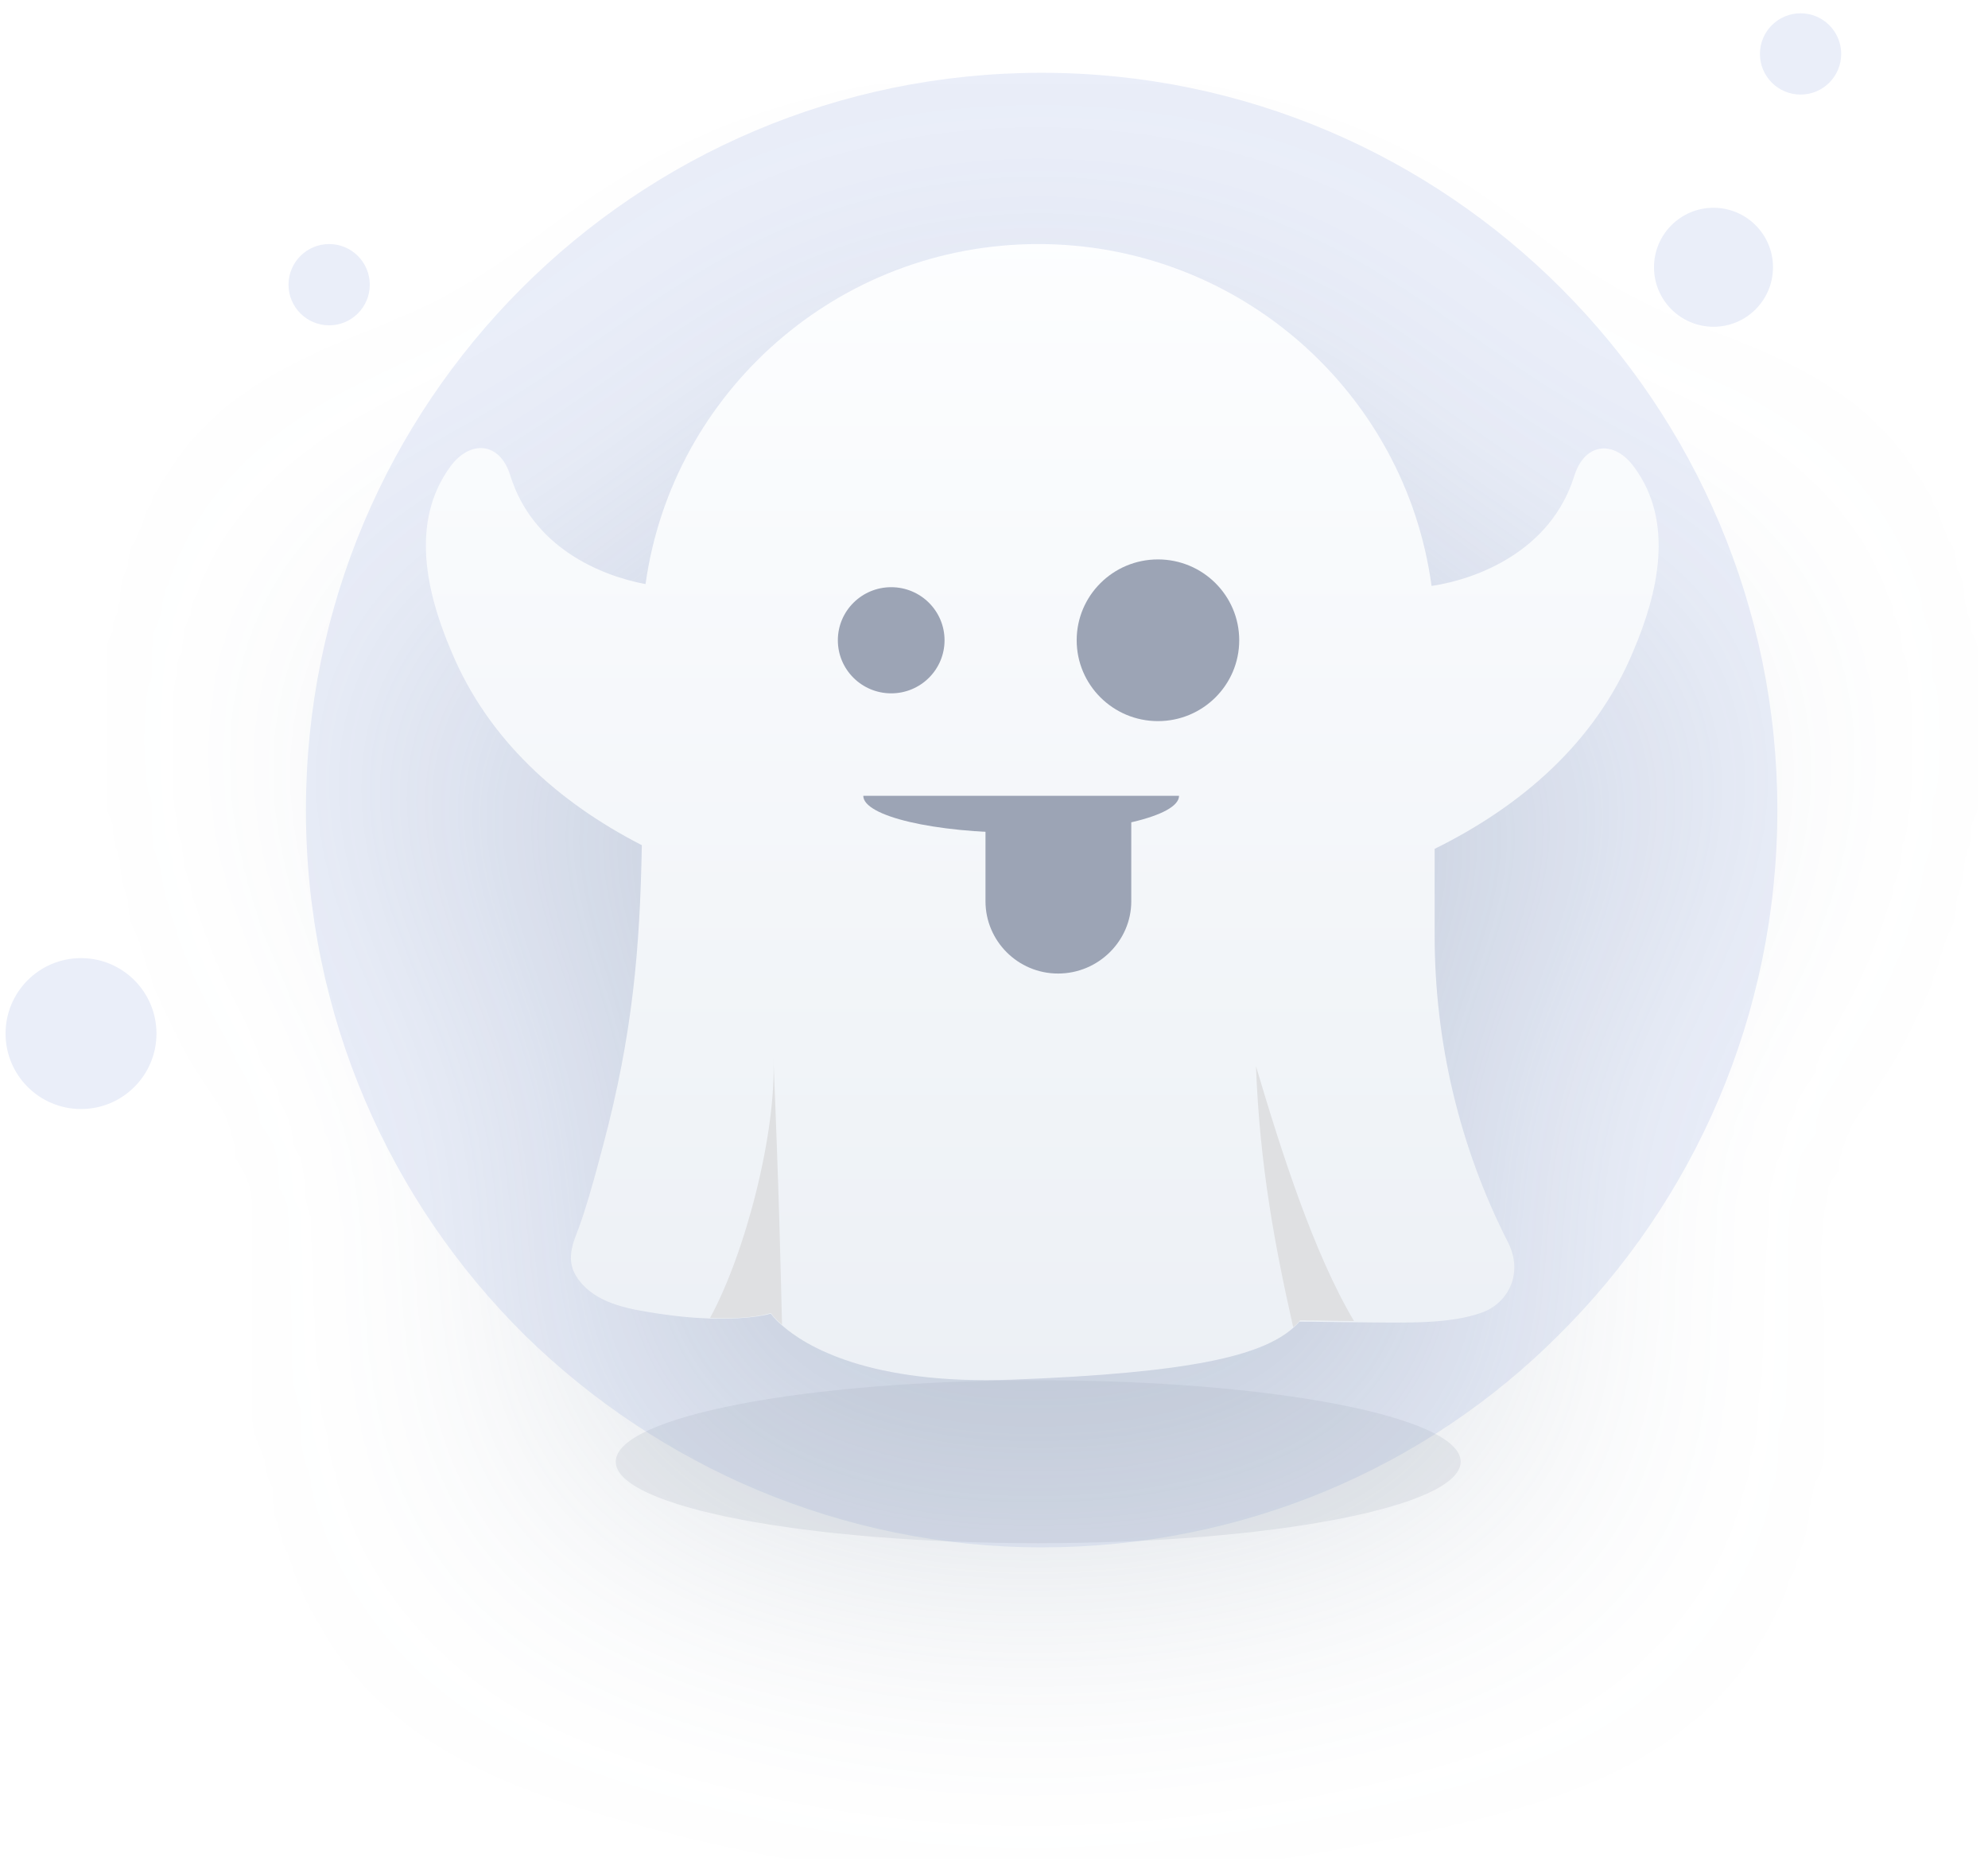
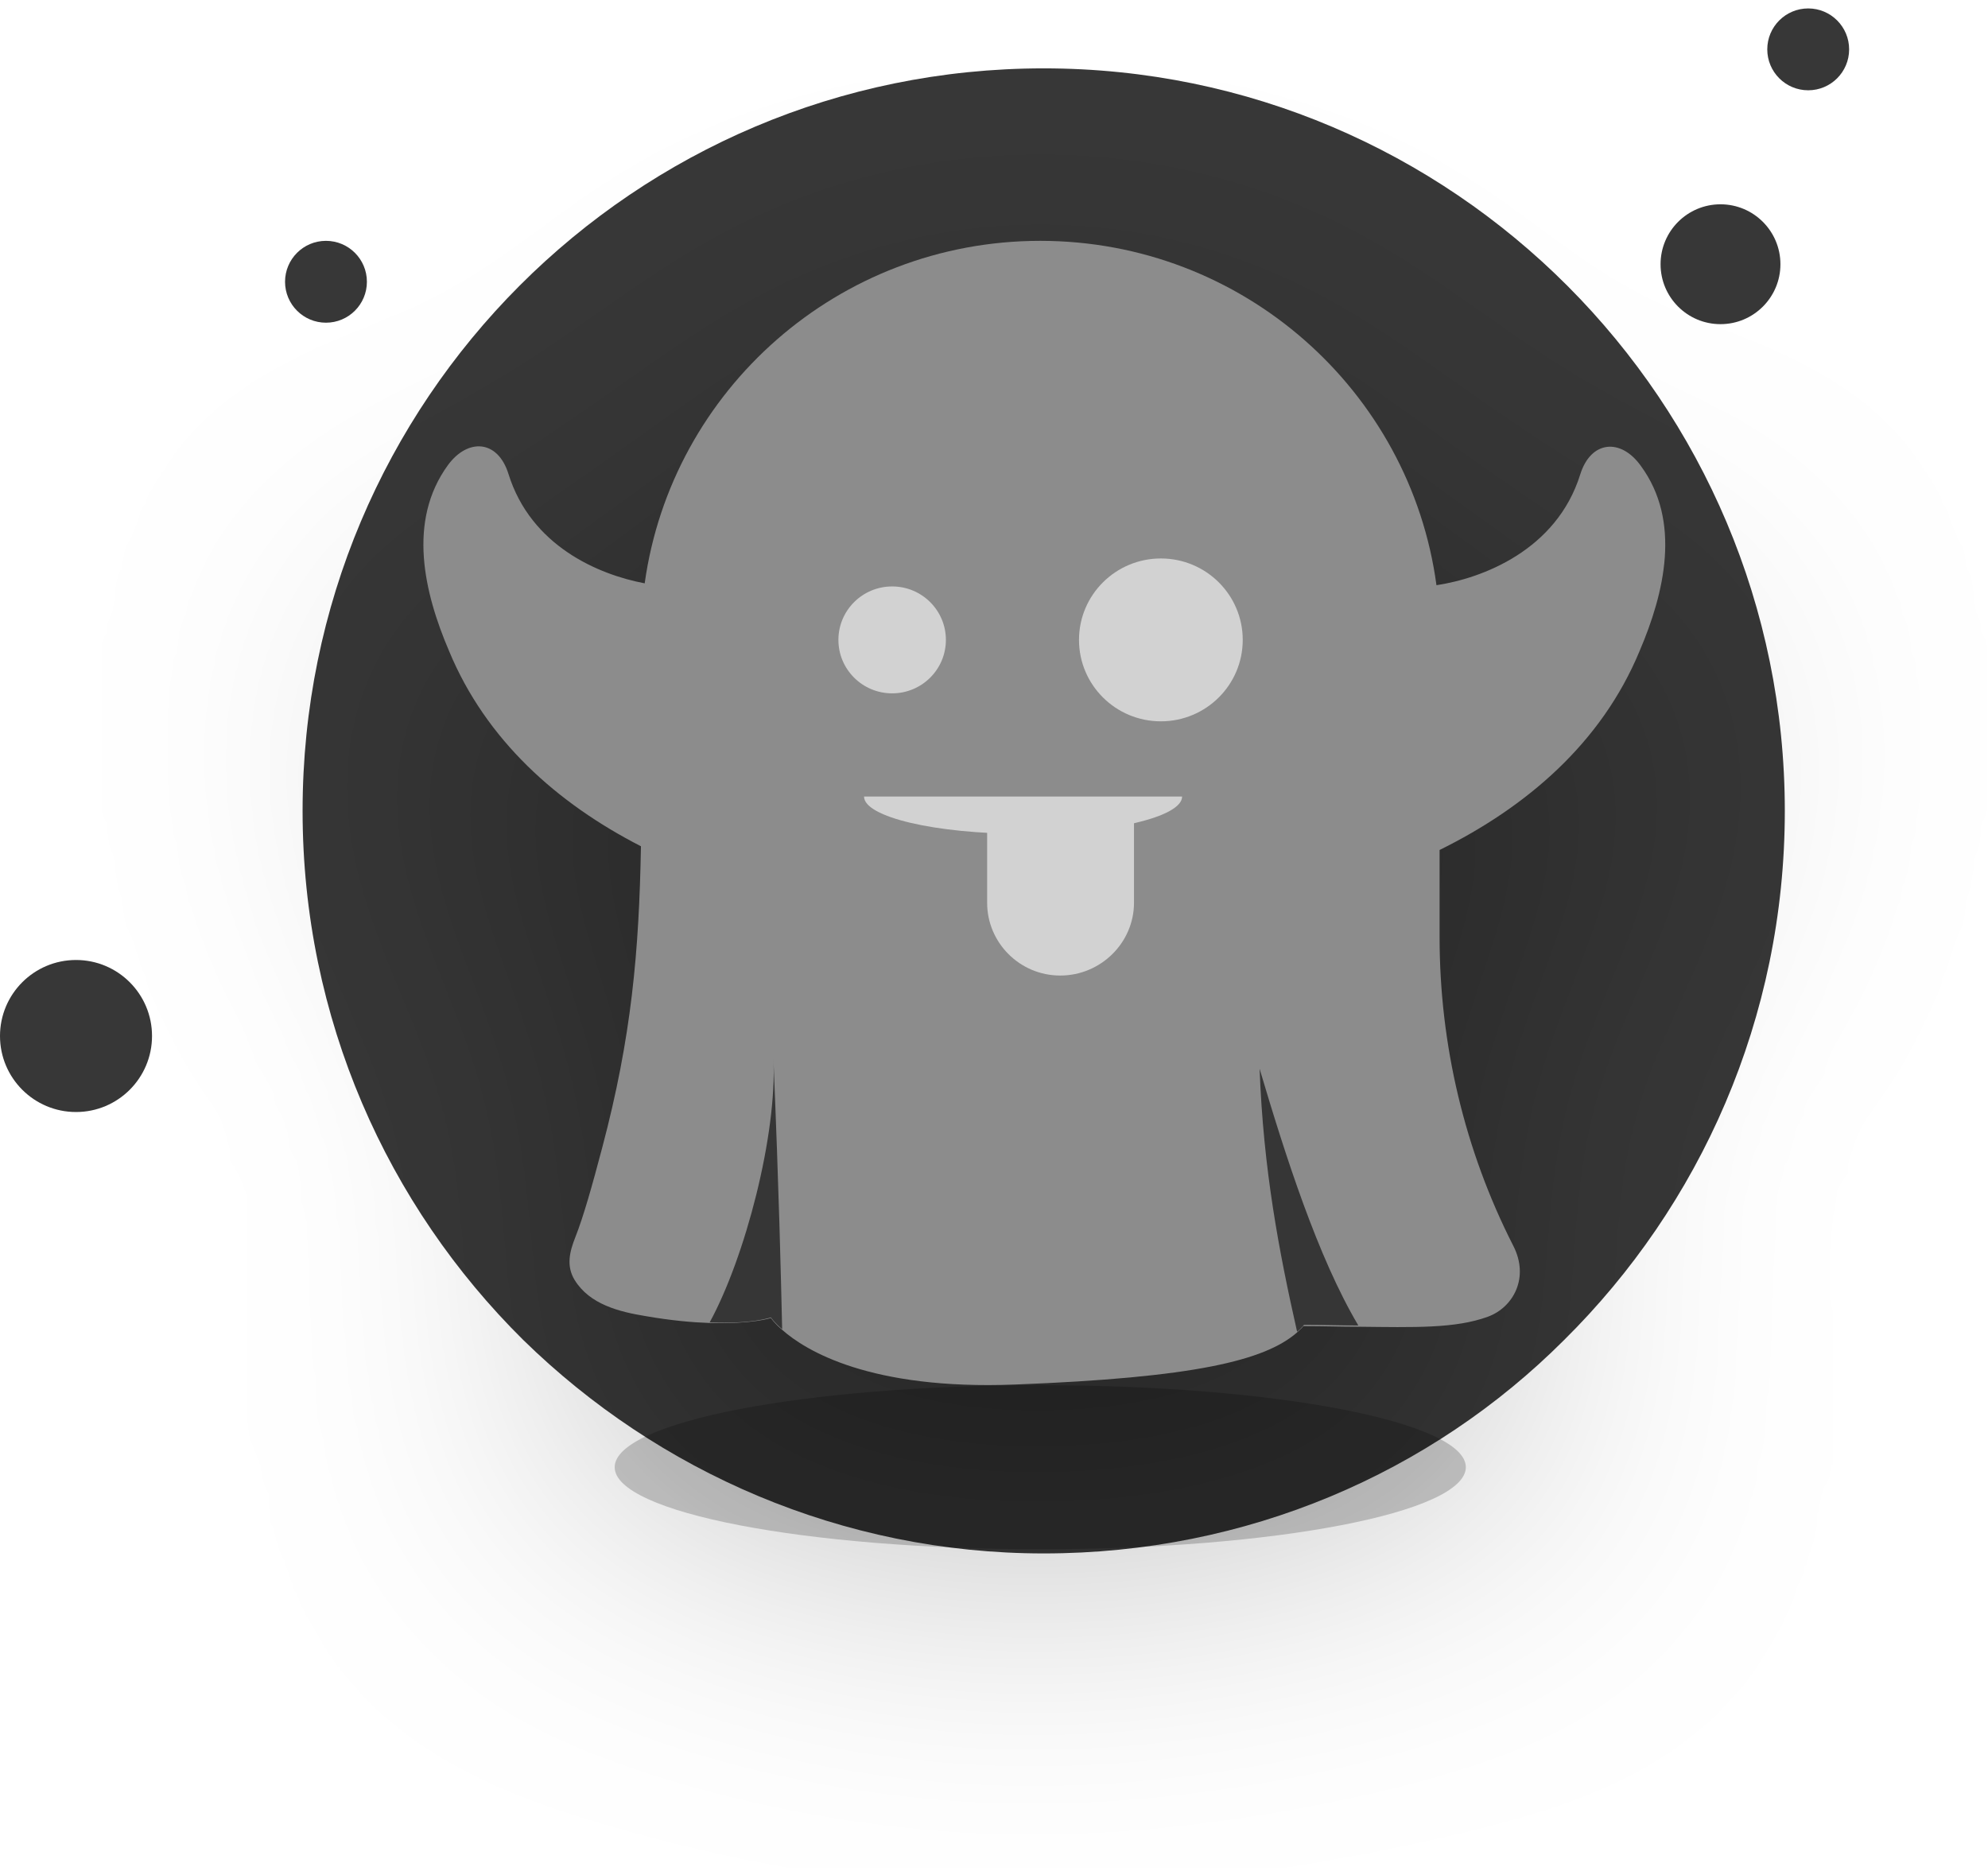
- <svg xmlns="http://www.w3.org/2000/svg" width="137" height="129" viewBox="0 0 137 129" fill="none">
-   <path d="M122.483 55.816C122.483 70.016 116.683 82.816 107.383 92.016C98.283 101.116 85.683 106.616 71.783 106.616C57.983 106.616 45.383 101.016 36.183 92.016C26.883 82.816 21.083 70.016 21.083 55.816C21.083 27.715 43.783 5.016 71.783 5.016C99.783 5.016 122.483 27.816 122.483 55.816Z" fill="#EAEEF9" />
-   <path d="M118.083 22.515C120.348 22.515 122.183 20.68 122.183 18.416C122.183 16.151 120.348 14.316 118.083 14.316C115.819 14.316 113.983 16.151 113.983 18.416C113.983 20.68 115.819 22.515 118.083 22.515Z" fill="#EAEEF9" />
-   <path d="M124.083 6.516C125.63 6.516 126.883 5.262 126.883 3.716C126.883 2.169 125.63 0.916 124.083 0.916C122.537 0.916 121.283 2.169 121.283 3.716C121.283 5.262 122.537 6.516 124.083 6.516Z" fill="#EAEEF9" />
-   <path d="M22.683 22.416C24.23 22.416 25.483 21.162 25.483 19.616C25.483 18.069 24.23 16.816 22.683 16.816C21.137 16.816 19.883 18.069 19.883 19.616C19.883 21.162 21.137 22.416 22.683 22.416Z" fill="#EAEEF9" />
-   <path d="M5.583 76.415C8.455 76.415 10.783 74.087 10.783 71.216C10.783 68.344 8.455 66.016 5.583 66.016C2.711 66.016 0.383 68.344 0.383 71.216C0.383 74.087 2.711 76.415 5.583 76.415Z" fill="#EAEEF9" />
+ <svg xmlns="http://www.w3.org/2000/svg" width="136" height="128" viewBox="0 0 136 128" fill="none">
+   <path d="M122.1 55.477C122.1 69.677 116.3 82.477 107 91.677C97.9 100.777 85.3 106.277 71.4 106.277C57.6 106.277 45 100.677 35.8 91.677C26.5 82.477 20.7 69.677 20.7 55.477C20.7 27.377 43.4 4.677 71.4 4.677C99.4 4.677 122.1 27.477 122.1 55.477Z" fill="#373737" />
+   <path d="M117.7 22.177C119.964 22.177 121.8 20.342 121.8 18.077C121.8 15.813 119.964 13.977 117.7 13.977C115.436 13.977 113.6 15.813 113.6 18.077C113.6 20.342 115.436 22.177 117.7 22.177Z" fill="#373737" />
+   <path d="M123.7 6.177C125.246 6.177 126.5 4.924 126.5 3.377C126.5 1.831 125.246 0.577 123.7 0.577C122.154 0.577 120.9 1.831 120.9 3.377C120.9 4.924 122.154 6.177 123.7 6.177Z" fill="#373737" />
+   <path d="M22.3 22.077C23.846 22.077 25.1 20.824 25.1 19.277C25.1 17.731 23.846 16.477 22.3 16.477C20.754 16.477 19.5 17.731 19.5 19.277C19.5 20.824 20.754 22.077 22.3 22.077Z" fill="#373737" />
+   <path d="M5.2 76.078C8.072 76.078 10.4 73.749 10.4 70.877C10.4 68.006 8.072 65.677 5.2 65.677C2.328 65.677 0 68.006 0 70.877C0 73.749 2.328 76.078 5.2 76.078Z" fill="#373737" />
  <g filter="url(#filter0_d)">
-     <path d="M112.632 32.209C111.264 30.296 109.212 30.466 108.485 32.805C106.861 37.993 101.773 39.906 98.653 40.374C96.857 27.064 85.4 16.816 71.548 16.816C57.74 16.816 46.325 27.021 44.487 40.246C41.323 39.651 36.706 37.695 35.167 32.762C34.44 30.423 32.388 30.296 31.02 32.167C28.241 35.994 29.396 40.884 31.106 44.882C33.628 50.962 38.502 55.3 44.23 58.234C44.102 65.421 43.589 71.289 41.58 78.858C40.896 81.452 40.297 83.579 39.742 84.982C39.357 85.96 39.1 86.938 39.699 87.916C40.725 89.575 42.734 90.085 44.572 90.382C46.282 90.68 47.736 90.808 48.933 90.85C51.84 90.935 53.123 90.51 53.123 90.51C53.123 90.51 53.336 90.85 53.892 91.318C55.474 92.721 59.877 95.443 69.796 95.06C82.151 94.592 86.896 93.402 89.076 91.531C89.247 91.361 89.418 91.233 89.547 91.063C90.915 91.063 92.154 91.105 93.266 91.105C97.156 91.148 99.935 91.233 102.158 90.425C103.911 89.787 105.022 87.746 103.911 85.577C100.576 79.028 98.866 71.799 98.866 64.443V58.489C104.809 55.555 109.939 51.175 112.547 44.882C114.257 40.884 115.411 35.994 112.632 32.209Z" fill="url(#paint0_linear)" />
+     <path d="M112.249 31.871C110.881 29.958 108.829 30.128 108.102 32.467C106.477 37.655 101.39 39.568 98.269 40.036C96.474 26.726 85.016 16.477 71.165 16.477C57.356 16.477 45.942 26.683 44.104 39.908C40.94 39.313 36.323 37.357 34.784 32.424C34.057 30.085 32.005 29.958 30.637 31.829C27.858 35.656 29.012 40.546 30.723 44.544C33.245 50.624 38.118 54.962 43.847 57.896C43.719 65.083 43.206 70.951 41.197 78.52C40.513 81.114 39.914 83.241 39.358 84.644C38.973 85.622 38.717 86.6 39.316 87.578C40.342 89.237 42.351 89.747 44.189 90.044C45.899 90.342 47.353 90.47 48.55 90.512C51.457 90.597 52.739 90.172 52.739 90.172C52.739 90.172 52.953 90.512 53.509 90.98C55.091 92.383 59.494 95.105 69.412 94.722C81.767 94.254 86.513 93.064 88.693 91.193C88.864 91.022 89.035 90.895 89.163 90.725C90.531 90.725 91.771 90.767 92.883 90.767C96.773 90.81 99.552 90.895 101.775 90.087C103.528 89.449 104.639 87.408 103.528 85.239C100.193 78.691 98.483 71.461 98.483 64.105V58.151C104.425 55.217 109.556 50.837 112.163 44.544C113.873 40.546 115.028 35.656 112.249 31.871Z" fill="url(#paint0_linear)" />
  </g>
-   <path d="M93.308 91.02C92.154 91.02 90.914 90.978 89.589 90.978C89.46 91.148 89.29 91.318 89.118 91.445C87.879 85.96 86.81 80.347 86.553 73.458C88.306 79.369 90.529 86.343 93.308 91.02Z" fill="#DFE0E2" />
-   <path d="M53.892 91.275C53.336 90.808 53.122 90.467 53.122 90.467C53.122 90.467 51.84 90.935 48.932 90.808C51.369 86.343 53.55 77.965 53.293 72.777C53.678 81.92 53.806 87.661 53.892 91.275Z" fill="#DFE0E2" />
-   <path d="M61.416 47.773C63.446 47.773 65.092 46.136 65.092 44.116C65.092 42.096 63.446 40.459 61.416 40.459C59.385 40.459 57.739 42.096 57.739 44.116C57.739 46.136 59.385 47.773 61.416 47.773Z" fill="#9CA4B5" />
-   <path d="M79.799 49.687C82.892 49.687 85.399 47.193 85.399 44.116C85.399 41.039 82.892 38.545 79.799 38.545C76.706 38.545 74.198 41.039 74.198 44.116C74.198 47.193 76.706 49.687 79.799 49.687Z" fill="#9CA4B5" />
-   <path d="M81.252 54.832C81.252 56.235 76.379 57.383 70.394 57.383C64.366 57.383 59.492 56.235 59.492 54.832H81.252Z" fill="#9CA4B5" />
-   <path d="M72.916 67.079C70.137 67.079 67.914 64.825 67.914 62.104V56.15H77.96V62.104C77.96 64.825 75.695 67.079 72.916 67.079Z" fill="#9CA4B5" />
-   <path opacity="0.2" d="M71.548 106.329C87.627 106.329 100.661 103.816 100.661 100.716C100.661 97.616 87.627 95.103 71.548 95.103C55.469 95.103 42.434 97.616 42.434 100.716C42.434 103.816 55.469 106.329 71.548 106.329Z" fill="#A0A9BA" />
+   <path d="M92.925 90.682C91.77 90.682 90.531 90.64 89.205 90.64C89.077 90.81 88.906 90.98 88.735 91.107C87.495 85.622 86.426 80.009 86.17 73.12C87.923 79.031 90.146 86.004 92.925 90.682Z" fill="#363636" />
+   <path d="M53.508 90.938C52.953 90.47 52.739 90.129 52.739 90.129C52.739 90.129 51.456 90.597 48.549 90.47C50.986 86.005 53.166 77.627 52.91 72.439C53.295 81.582 53.423 87.323 53.508 90.938Z" fill="#363636" />
+   <path d="M61.033 47.435C63.063 47.435 64.709 45.798 64.709 43.778C64.709 41.758 63.063 40.121 61.033 40.121C59.002 40.121 57.356 41.758 57.356 43.778C57.356 45.798 59.002 47.435 61.033 47.435Z" fill="#d2d2d2" />
+   <path d="M79.415 49.349C82.508 49.349 85.016 46.855 85.016 43.778C85.016 40.701 82.508 38.207 79.415 38.207C76.322 38.207 73.815 40.701 73.815 43.778C73.815 46.855 76.322 49.349 79.415 49.349Z" fill="#d2d2d2" />
+   <path d="M80.869 54.494C80.869 55.897 75.996 57.046 70.01 57.046C63.983 57.046 59.109 55.897 59.109 54.494H80.869Z" fill="#d2d2d2" />
+   <path d="M72.533 66.741C69.754 66.741 67.531 64.487 67.531 61.766V55.812H77.577V61.766C77.577 64.487 75.311 66.741 72.533 66.741Z" fill="#d2d2d2" />
+   <path opacity="0.2" d="M71.164 105.991C87.243 105.991 100.278 103.478 100.278 100.378C100.278 97.278 87.243 94.765 71.164 94.765C55.085 94.765 42.051 97.278 42.051 100.378C42.051 103.478 55.085 105.991 71.164 105.991Z" fill="black" />
  <defs>
-     <filter id="filter0_d" x="7.349" y="5.816" width="128.955" height="122.281" filterUnits="userSpaceOnUse" color-interpolation-filters="sRGB">
+     <filter id="filter0_d" x="6.965" y="5.478" width="128.955" height="122.281" filterUnits="userSpaceOnUse" color-interpolation-filters="sRGB">
      <feFlood flood-opacity="0" result="BackgroundImageFix" />
-       <feColorMatrix in="SourceAlpha" type="matrix" values="0 0 0 0 0 0 0 0 0 0 0 0 0 0 0 0 0 0 127 0" />
+       <feColorMatrix in="SourceAlpha" type="matrix" values="0 0 0 0 0 0 0 0 0 0 0 0 0 0 0 0 0 0 127 0" result="hardAlpha" />
      <feOffset dy="11" />
      <feGaussianBlur stdDeviation="11" />
-       <feColorMatrix type="matrix" values="0 0 0 0 0.398 0 0 0 0 0.477 0 0 0 0 0.575 0 0 0 0.27 0" />
+       <feColorMatrix type="matrix" values="0 0 0 0 0 0 0 0 0 0 0 0 0 0 0 0 0 0 0.27 0" />
      <feBlend mode="normal" in2="BackgroundImageFix" result="effect1_dropShadow" />
      <feBlend mode="normal" in="SourceGraphic" in2="effect1_dropShadow" result="shape" />
    </filter>
-     <linearGradient id="paint0_linear" x1="71.799" y1="15.005" x2="71.799" y2="95.941" gradientUnits="userSpaceOnUse">
-       <stop stop-color="#FDFEFF" />
-       <stop offset="0.996" stop-color="#ECF0F5" />
+     <linearGradient id="paint0_linear" x1="71.415" y1="14.667" x2="71.415" y2="95.603" gradientUnits="userSpaceOnUse">
+       <stop stop-color="#8c8c8c" />
+       <stop offset="0.996" stop-color="#8c8c8c" />
    </linearGradient>
  </defs>
</svg>
